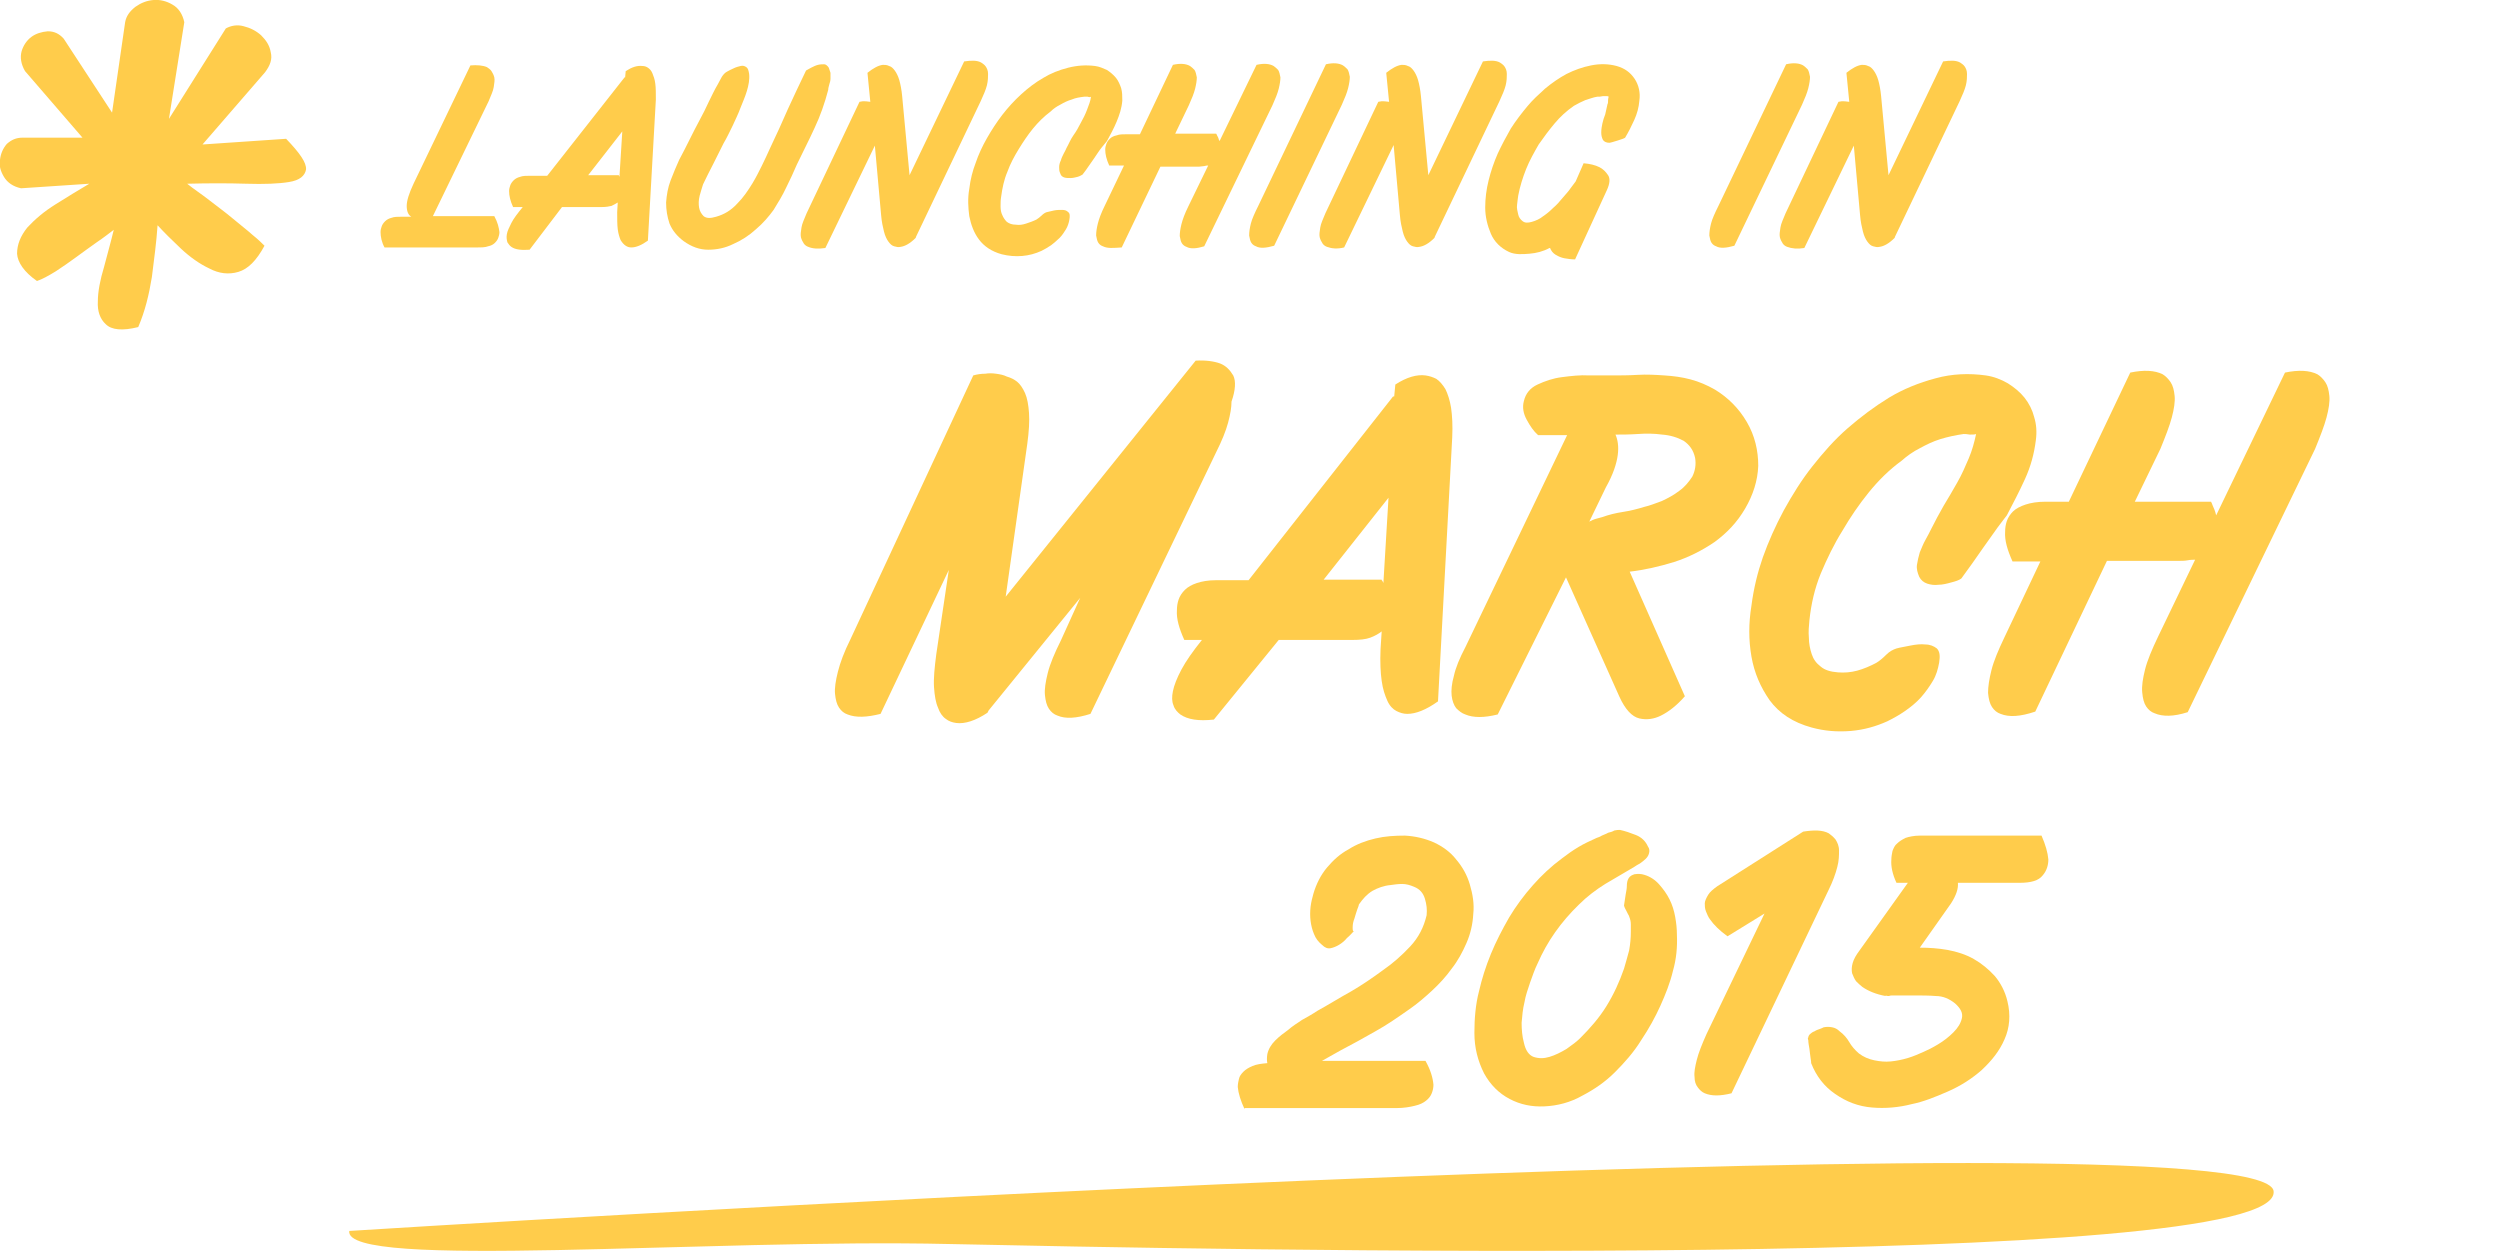
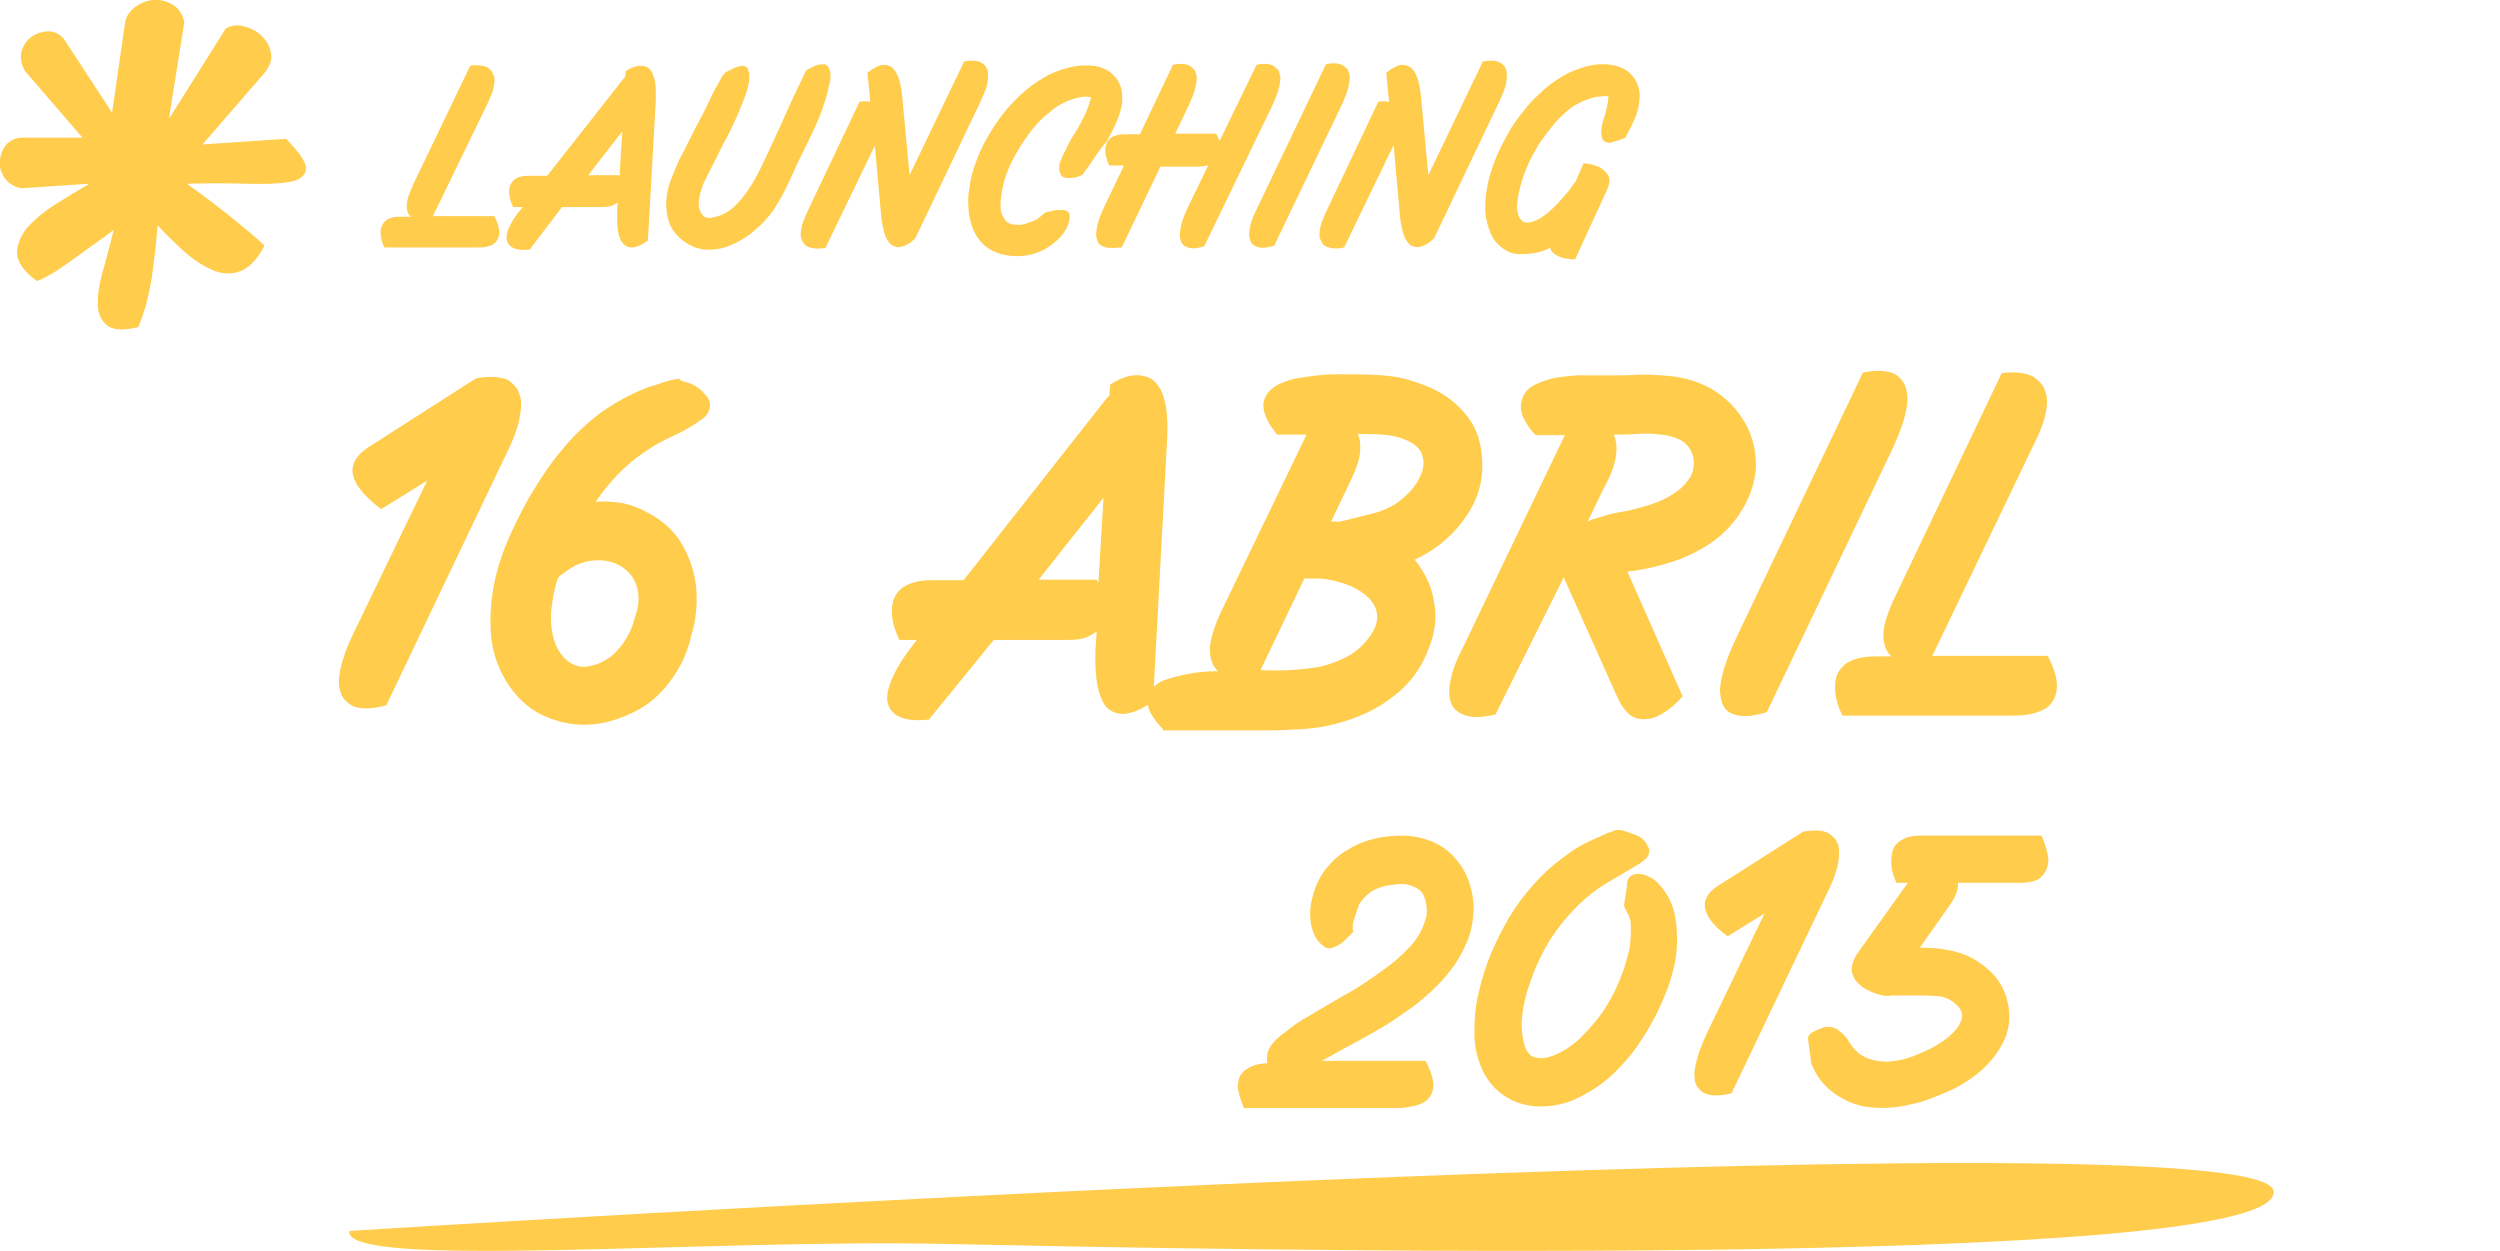
<svg xmlns="http://www.w3.org/2000/svg" version="1.1" id="Layer_1" x="0px" y="0px" viewBox="0 0 439.5 219.9" style="enable-background:new 0 0 439.5 219.9;" xml:space="preserve">
  <style type="text/css">
	.st0{fill:#FFCC4B;}
</style>
  <g>
    <g>
      <path class="st0" d="M66.9,40.8c0-0.4,0.1-0.7,0.2-1c0.1-0.3,0.3-0.6,0.6-0.9c0.3-0.3,0.7-0.5,1.1-0.6c0.5-0.2,1.1-0.2,1.9-0.2    h1.6c-0.5-0.3-0.8-0.9-0.8-1.9c0-0.9,0.4-2.2,1.2-3.9l10-20.8c1.2-0.1,2.2,0,2.9,0.3c0.3,0.2,0.6,0.4,0.8,0.7    c0.2,0.3,0.4,0.7,0.5,1.1c0.1,0.5,0,1-0.1,1.7c-0.1,0.7-0.5,1.5-0.9,2.5L76.1,38h10.8c0.6,1.1,0.8,2,0.9,2.8c0,0.4-0.1,0.7-0.2,1    c-0.1,0.3-0.3,0.6-0.6,0.9c-0.3,0.3-0.7,0.5-1.2,0.6c-0.5,0.2-1.2,0.2-2,0.2H67.6C67.1,42.6,66.9,41.6,66.9,40.8z" />
      <path class="st0" d="M93.1,43.9c-1.4,0.1-2.5,0-3.2-0.5c-0.3-0.2-0.5-0.5-0.7-0.8c-0.1-0.4-0.2-0.8-0.1-1.4c0.1-0.6,0.4-1.2,0.8-2    c0.4-0.8,1.1-1.7,2-2.8h-1.7c-0.5-1.1-0.7-2-0.7-2.8c0-0.4,0.1-0.7,0.2-1c0.1-0.3,0.3-0.6,0.6-0.9c0.3-0.3,0.7-0.5,1.1-0.6    c0.5-0.2,1.1-0.2,1.8-0.2h3l13.6-17.3h0.1l0.1-1.1c1.1-0.7,2-1,2.9-0.9c0.4,0,0.7,0.1,1,0.3c0.3,0.2,0.6,0.5,0.8,1    c0.2,0.5,0.4,1,0.5,1.8c0.1,0.7,0.1,1.7,0.1,2.8l-1.4,24.8c-1.1,0.8-2.1,1.2-2.9,1.2c-0.4,0-0.7-0.1-1-0.3c-0.3-0.2-0.6-0.5-0.9-1    c-0.2-0.5-0.4-1.1-0.5-1.9c-0.1-0.8-0.1-1.8-0.1-3l0.1-1.7c-0.3,0.2-0.7,0.4-1.1,0.6c-0.4,0.1-1,0.2-1.7,0.2h-7L93.1,43.9z     M103.4,30.8h5.4c0,0,0,0.1,0,0.1c0,0,0.1,0.1,0.1,0.2l0.5-8L103.4,30.8z" />
      <path class="st0" d="M145.6,15.8c-0.6,2.3-1.4,4.6-2.4,6.7c-1,2.2-2.1,4.3-3.1,6.4c-0.6,1.4-1.2,2.7-1.9,4.1    c-0.6,1.3-1.4,2.6-2.2,3.9c-0.8,1.1-1.8,2.3-3.1,3.4c-1.2,1.1-2.6,2-4,2.6c-1.4,0.7-2.9,1-4.4,1c-1.5,0-2.9-0.5-4.3-1.5    c-1.2-0.9-2-1.9-2.5-3.1c-0.4-1.2-0.6-2.4-0.6-3.7c0.1-1.3,0.3-2.6,0.8-3.9c0.5-1.3,1-2.5,1.5-3.6c0.6-1.1,1.2-2.3,1.8-3.5    c0.6-1.2,1.2-2.4,1.8-3.5c0.6-1.1,1.1-2.1,1.6-3.2c0.5-1,1-2.1,1.6-3.1c0.3-0.5,0.5-1,0.7-1.3c0.2-0.3,0.5-0.7,0.9-0.9    c0.4-0.2,0.7-0.4,1.2-0.6c0.4-0.2,0.8-0.3,1.2-0.4s0.7,0,1,0.2c0.3,0.2,0.4,0.6,0.5,1.2c0.1,1-0.1,2-0.4,3c-0.3,1-0.7,1.9-1.1,2.9    c-0.4,1.1-0.9,2.1-1.4,3.2c-0.5,1-1,2.1-1.6,3.1c-0.6,1.2-1.2,2.4-1.8,3.6c-0.6,1.2-1.2,2.3-1.8,3.6c-0.2,0.6-0.4,1.3-0.6,2    c-0.2,0.8-0.2,1.5-0.1,2.1c0.1,0.6,0.4,1.1,0.8,1.5c0.5,0.4,1.2,0.4,2.2,0.1c1.4-0.4,2.6-1.1,3.7-2.3c1.1-1.1,1.9-2.3,2.7-3.6    c0.6-1,1.1-2,1.6-3c0.5-1,1-2.1,1.5-3.2c1.1-2.3,2.1-4.5,3.1-6.8c1-2.2,2.1-4.5,3.2-6.8c0.2-0.1,0.5-0.3,0.9-0.5    c0.4-0.2,0.8-0.4,1.2-0.5c0.4-0.1,0.8-0.1,1.1-0.1s0.6,0.3,0.8,0.6c0.1,0.3,0.2,0.6,0.3,0.9c0,0.3,0,0.7,0,1c0,0.4-0.1,0.7-0.2,1    C145.7,15.2,145.6,15.5,145.6,15.8z" />
      <path class="st0" d="M142.1,43.4c-0.3-0.1-0.6-0.3-0.8-0.6c-0.2-0.3-0.4-0.7-0.5-1.1c-0.1-0.5,0-1,0.1-1.7    c0.1-0.7,0.5-1.5,0.9-2.5l9.3-19.6c0.2,0,0.4-0.1,0.6-0.1c0.3,0,0.7,0,1.3,0.1l-0.5-5.1c1-0.8,1.9-1.3,2.7-1.4    c0.4,0,0.7,0,1.1,0.2c0.4,0.1,0.7,0.4,1,0.8c0.3,0.4,0.6,1,0.8,1.7c0.2,0.7,0.4,1.7,0.5,2.8l1.3,13.9l9.6-20    c1.3-0.2,2.3-0.2,3,0.2c0.3,0.2,0.6,0.4,0.8,0.7c0.2,0.3,0.4,0.7,0.4,1.3c0,0.5,0,1.2-0.2,2c-0.2,0.8-0.6,1.7-1.1,2.8l-11.4,23.9    v0.1c-1,1-1.9,1.5-2.7,1.6c-0.4,0.1-0.7,0-1.1-0.1s-0.7-0.4-1-0.8s-0.6-1-0.8-1.8s-0.4-1.7-0.5-2.9l-1.1-12.2l-8.7,18    C143.8,43.8,142.8,43.7,142.1,43.4z" />
      <path class="st0" d="M176.1,44.7c-1.8-0.5-3.1-1.4-4-2.6s-1.4-2.6-1.7-4.1c-0.2-1.5-0.3-3.1,0-4.8c0.2-1.7,0.6-3.2,1.1-4.5    c0.5-1.5,1.2-3,2-4.4s1.7-2.8,2.7-4.1c1-1.3,2.1-2.5,3.3-3.6c1.2-1.1,2.5-2.1,3.9-2.9c1.3-0.8,2.8-1.4,4.4-1.8    c1.6-0.4,3.1-0.5,4.7-0.3c0.8,0.1,1.4,0.4,2.1,0.7c0.6,0.4,1.1,0.8,1.6,1.4c0.4,0.5,0.7,1.2,0.9,1.8c0.2,0.7,0.2,1.4,0.2,2.2    c-0.1,1.3-0.5,2.5-1,3.7c-0.5,1.2-1.1,2.3-1.7,3.4c-0.1,0.1-0.4,0.5-0.9,1.1c-0.5,0.6-0.9,1.3-1.4,2c-0.6,0.8-1.2,1.8-2,2.8    c-0.2,0.1-0.5,0.3-0.9,0.4c-0.4,0.1-0.8,0.2-1.2,0.2c-0.4,0-0.8,0-1.1-0.1c-0.3-0.1-0.6-0.3-0.7-0.7c-0.2-0.4-0.2-0.7-0.2-1.1    s0.1-0.8,0.3-1.2c0.1-0.4,0.3-0.8,0.5-1.2c0.2-0.4,0.4-0.7,0.5-1c0.4-0.7,0.7-1.5,1.2-2.2s0.9-1.4,1.3-2.2    c0.4-0.7,0.8-1.5,1.1-2.3c0.3-0.8,0.6-1.5,0.7-2.3c-0.1,0.1-0.3,0.1-0.6,0c-0.3,0-0.5,0-0.6,0c-0.8,0.1-1.5,0.2-2.2,0.5    c-0.7,0.2-1.3,0.5-2,0.9c-0.6,0.3-1.2,0.7-1.7,1.2c-1.2,0.9-2.2,1.9-3.1,3c-0.9,1.1-1.7,2.3-2.5,3.6c-0.8,1.3-1.5,2.6-2,4    c-0.6,1.4-0.9,2.9-1.1,4.4c-0.1,0.6-0.1,1.1-0.1,1.7c0,0.6,0.1,1.1,0.3,1.5c0.2,0.5,0.5,0.9,0.8,1.2c0.4,0.3,0.9,0.5,1.6,0.5    c0.6,0.1,1.2,0,1.8-0.2c0.6-0.2,1.2-0.4,1.8-0.7c0.3-0.2,0.6-0.4,0.9-0.7c0.3-0.3,0.6-0.5,0.9-0.6c0.4-0.1,0.8-0.2,1.3-0.3    c0.5-0.1,1-0.1,1.4-0.1c0.5,0,0.8,0.1,1.1,0.4c0.3,0.2,0.3,0.7,0.2,1.3c-0.1,0.6-0.3,1.2-0.6,1.7c-0.3,0.5-0.7,1.1-1.1,1.5    c-0.5,0.5-1,0.9-1.5,1.3c-0.6,0.4-1.1,0.7-1.7,1c-1.1,0.5-2.2,0.8-3.4,0.9C178.5,45.1,177.3,45,176.1,44.7z" />
      <path class="st0" d="M193.9,43.3c-0.3-0.1-0.6-0.3-0.8-0.6c-0.2-0.3-0.3-0.7-0.4-1.3c0-0.6,0.1-1.3,0.3-2.1    c0.2-0.8,0.6-1.9,1.2-3.1l3.4-7.1h-2.6c-0.5-1.1-0.7-2-0.7-2.8c0-0.4,0.1-0.7,0.2-1c0.1-0.3,0.3-0.6,0.6-0.9    c0.3-0.3,0.7-0.5,1.2-0.6c0.5-0.2,1.1-0.2,1.9-0.2h2.2l5.8-12.2c1.3-0.3,2.3-0.2,3,0.2c0.3,0.2,0.5,0.4,0.8,0.7    c0.2,0.3,0.3,0.8,0.4,1.3c0,0.5-0.1,1.2-0.3,2c-0.2,0.8-0.6,1.8-1.1,2.9l-2.4,5h7.2c0.1,0.1,0.1,0.2,0.2,0.4    c0.1,0.1,0.1,0.2,0.2,0.4c0,0.1,0.1,0.3,0.2,0.5l6.5-13.4c1.3-0.3,2.3-0.2,3,0.2c0.3,0.2,0.5,0.4,0.8,0.7c0.2,0.3,0.3,0.8,0.4,1.3    c0,0.5-0.1,1.2-0.3,2c-0.2,0.8-0.6,1.8-1.1,2.9l-12,24.8c-1.3,0.4-2.4,0.5-3.1,0.1c-0.3-0.1-0.6-0.3-0.8-0.6    c-0.2-0.3-0.3-0.7-0.4-1.3c0-0.6,0.1-1.3,0.3-2.1c0.2-0.8,0.6-1.9,1.2-3.1l3.5-7.2c-0.2,0-0.4,0-0.7,0.1c-0.3,0-0.6,0.1-0.9,0.1    h-6.8l-6.8,14.2C195.7,43.6,194.7,43.7,193.9,43.3z" />
      <path class="st0" d="M220.8,43.3c-0.3-0.1-0.6-0.3-0.8-0.6c-0.2-0.3-0.3-0.7-0.4-1.3c0-0.6,0.1-1.3,0.3-2.1    c0.2-0.8,0.7-1.9,1.3-3.1l11.9-24.9c1.3-0.3,2.3-0.2,3,0.2c0.3,0.2,0.5,0.4,0.8,0.7c0.2,0.3,0.3,0.8,0.4,1.3c0,0.5-0.1,1.2-0.3,2    c-0.2,0.8-0.6,1.8-1.1,2.9L224,43.2C222.6,43.6,221.5,43.7,220.8,43.3z" />
      <path class="st0" d="M233.3,43.4c-0.3-0.1-0.6-0.3-0.8-0.6c-0.2-0.3-0.4-0.7-0.5-1.1c-0.1-0.5,0-1,0.1-1.7    c0.1-0.7,0.5-1.5,0.9-2.5l9.3-19.6c0.2,0,0.4-0.1,0.6-0.1c0.3,0,0.7,0,1.3,0.1l-0.5-5.1c1-0.8,1.9-1.3,2.7-1.4    c0.4,0,0.7,0,1.1,0.2c0.4,0.1,0.7,0.4,1,0.8c0.3,0.4,0.6,1,0.8,1.7c0.2,0.7,0.4,1.7,0.5,2.8l1.3,13.9l9.6-20    c1.3-0.2,2.3-0.2,3,0.2c0.3,0.2,0.6,0.4,0.8,0.7c0.2,0.3,0.4,0.7,0.4,1.3c0,0.5,0,1.2-0.2,2c-0.2,0.8-0.6,1.7-1.1,2.8l-11.4,23.9    v0.1c-1,1-1.9,1.5-2.7,1.6c-0.4,0.1-0.7,0-1.1-0.1c-0.4-0.1-0.7-0.4-1-0.8c-0.3-0.4-0.6-1-0.8-1.8c-0.2-0.8-0.4-1.7-0.5-2.9    L245,25.5l-8.7,18C235.1,43.8,234.1,43.7,233.3,43.4z" />
      <path class="st0" d="M265.3,44.3c-1.5-0.7-2.6-1.8-3.2-3.2c-0.6-1.4-1-3-1-4.6c0-1.6,0.2-3.2,0.6-4.8c0.4-1.6,0.9-3.1,1.6-4.7    c0.7-1.5,1.5-3,2.3-4.4c0.9-1.4,1.9-2.7,2.9-3.9c0.9-1.1,2-2.1,3.1-3.1c1.2-1,2.5-1.9,3.8-2.6c1.4-0.7,2.8-1.2,4.3-1.5    c1.5-0.3,3-0.3,4.5,0.1c1.4,0.4,2.4,1.1,3.2,2.3c0.7,1.1,1,2.4,0.8,3.8c-0.1,1.2-0.4,2.3-0.9,3.4s-1,2.1-1.6,3.1    c0,0-0.1,0.1-0.4,0.2c-0.3,0.1-0.6,0.2-0.9,0.3s-0.7,0.2-1,0.3c-0.3,0.1-0.5,0.1-0.5,0.1c-0.5,0-0.9-0.2-1.1-0.5    c-0.2-0.4-0.3-0.8-0.3-1.3c0-0.6,0.1-1.1,0.2-1.6s0.3-1.1,0.5-1.6c0.1-0.3,0.1-0.6,0.2-0.9c0.1-0.3,0.1-0.6,0.2-0.9    c0.1-0.1,0.1-0.4,0.1-0.7c0-0.3,0.1-0.5,0.1-0.6c-0.1-0.1-0.2-0.1-0.4-0.1c-0.2,0-0.4,0-0.6,0c-0.2,0-0.4,0.1-0.6,0.1    c-0.2,0-0.3,0-0.4,0c-0.7,0.1-1.4,0.4-2.1,0.6c-0.7,0.3-1.3,0.6-2,1c-1.3,0.9-2.4,1.9-3.4,3.1c-1,1.2-1.9,2.4-2.8,3.7    c-0.8,1.4-1.6,2.8-2.2,4.3c-0.6,1.5-1.1,3.1-1.4,4.7c-0.1,0.5-0.1,1-0.2,1.6s0.1,1.2,0.2,1.7s0.4,0.9,0.8,1.2    c0.4,0.3,0.9,0.3,1.6,0.1c0.7-0.2,1.4-0.5,2-1c0.6-0.4,1.2-0.9,1.8-1.5c0.6-0.5,1.1-1.1,1.6-1.7c0.5-0.6,1-1.1,1.4-1.7l0.9-1.2    l1.4-3.2c1.1,0.1,2,0.3,2.8,0.7c0.6,0.3,1.1,0.8,1.5,1.4s0.3,1.5-0.2,2.6l-5.6,12.2c-0.7,0-1.3-0.1-1.9-0.2    c-0.5-0.1-1-0.3-1.5-0.6c-0.5-0.3-0.8-0.7-1-1.2h-0.1c-1.1,0.6-2.3,0.9-3.5,1S266.4,44.8,265.3,44.3z" />
-       <path class="st0" d="M301.7,43.3c-0.3-0.1-0.6-0.3-0.8-0.6c-0.2-0.3-0.3-0.7-0.4-1.3c0-0.6,0.1-1.3,0.3-2.1    c0.2-0.8,0.7-1.9,1.3-3.1L314,11.3c1.3-0.3,2.3-0.2,3,0.2c0.3,0.2,0.5,0.4,0.8,0.7c0.2,0.3,0.3,0.8,0.4,1.3c0,0.5-0.1,1.2-0.3,2    c-0.2,0.8-0.6,1.8-1.1,2.9l-11.9,24.8C303.5,43.6,302.4,43.7,301.7,43.3z" />
-       <path class="st0" d="M314.2,43.4c-0.3-0.1-0.6-0.3-0.8-0.6c-0.2-0.3-0.4-0.7-0.5-1.1c-0.1-0.5,0-1,0.1-1.7    c0.1-0.7,0.5-1.5,0.9-2.5l9.3-19.6c0.2,0,0.4-0.1,0.6-0.1c0.3,0,0.7,0,1.3,0.1l-0.5-5.1c1-0.8,1.9-1.3,2.7-1.4    c0.4,0,0.7,0,1.1,0.2c0.4,0.1,0.7,0.4,1,0.8c0.3,0.4,0.6,1,0.8,1.7c0.2,0.7,0.4,1.7,0.5,2.8l1.3,13.9l9.6-20    c1.3-0.2,2.3-0.2,3,0.2c0.3,0.2,0.6,0.4,0.8,0.7c0.2,0.3,0.4,0.7,0.4,1.3c0,0.5,0,1.2-0.2,2c-0.2,0.8-0.6,1.7-1.1,2.8l-11.4,23.9    v0.1c-1,1-1.9,1.5-2.7,1.6c-0.4,0.1-0.7,0-1.1-0.1c-0.4-0.1-0.7-0.4-1-0.8c-0.3-0.4-0.6-1-0.8-1.8c-0.2-0.8-0.4-1.7-0.5-2.9    l-1.1-12.2l-8.7,18C316,43.8,315,43.7,314.2,43.4z" />
    </g>
    <g>
      <path class="st0" d="M218.8,195c-0.7-1.5-1.1-2.8-1.2-3.9c0-0.5,0.1-1,0.2-1.4c0.1-0.5,0.4-0.9,0.8-1.3c0.4-0.4,0.9-0.7,1.6-1    c0.7-0.3,1.5-0.4,2.6-0.5c-0.1-0.4-0.1-1,0-1.6c0.2-0.9,0.7-1.7,1.4-2.4s1.5-1.3,2.2-1.8c0.8-0.7,1.6-1.2,2.5-1.8    c0.9-0.5,1.8-1,2.7-1.6c2-1.1,3.9-2.3,5.9-3.4c1.9-1.1,3.8-2.4,5.7-3.8c1.6-1.1,3.2-2.5,4.7-4.1c1.5-1.6,2.4-3.4,2.9-5.5    c0.1-1,0-1.9-0.3-2.9c-0.3-1-0.9-1.7-1.9-2.1c-0.7-0.3-1.4-0.5-2.1-0.5c-0.7,0-1.4,0.1-2.1,0.2c-1.1,0.1-2.2,0.5-3.1,1    c-1,0.6-1.7,1.4-2.4,2.4c0,0.1-0.1,0.4-0.3,0.9c-0.2,0.5-0.3,1-0.5,1.6c-0.2,0.5-0.3,1-0.3,1.5c0,0.5,0,0.7,0.2,0.7    c-0.3,0.3-0.7,0.8-1.2,1.2c-0.4,0.5-0.9,0.9-1.4,1.2c-0.5,0.3-1,0.5-1.5,0.6c-0.5,0.1-1-0.1-1.5-0.6c-0.6-0.5-1.1-1.1-1.4-1.9    c-0.3-0.7-0.5-1.5-0.6-2.3c-0.1-0.8-0.1-1.6,0-2.5c0.1-0.8,0.3-1.6,0.5-2.3c0.5-1.7,1.3-3.3,2.4-4.6c1.1-1.3,2.3-2.4,3.8-3.2    c1.4-0.9,3-1.5,4.7-1.9c1.7-0.4,3.4-0.5,5.2-0.5c1.8,0.1,3.5,0.5,5.1,1.2c1.5,0.7,2.9,1.7,3.9,3c1.1,1.3,1.9,2.7,2.4,4.4    s0.8,3.4,0.6,5.2c-0.1,1.8-0.5,3.5-1.2,5.1c-0.7,1.6-1.5,3.1-2.6,4.5c-1,1.4-2.2,2.7-3.5,3.9c-1.3,1.2-2.6,2.3-3.9,3.2    c-2,1.4-4,2.8-6,3.9c-2.1,1.2-4.1,2.3-6.2,3.4l-3.2,1.8h18.2c0.9,1.6,1.3,3,1.4,4.2c0,0.5-0.1,1-0.3,1.5c-0.2,0.5-0.5,0.9-1,1.3    c-0.5,0.4-1.1,0.7-2,0.9c-0.8,0.2-1.9,0.4-3.2,0.4H218.8z" />
      <path class="st0" d="M271.5,194.5c-2.2,0.1-4.2-0.3-6.1-1.3c-1.9-1-3.4-2.5-4.5-4.5c-1.1-2.2-1.7-4.5-1.7-7.1c0-2.5,0.2-5,0.8-7.3    c0.5-2.2,1.2-4.4,2.1-6.6c0.9-2.2,2-4.3,3.2-6.4c1.2-2,2.6-3.9,4.2-5.7c1.5-1.7,3.2-3.3,5.1-4.7c0.9-0.7,1.9-1.4,2.9-2    c1-0.6,2.1-1.1,3.2-1.6c0.3-0.1,0.6-0.2,0.9-0.4c0.4-0.2,0.8-0.3,1.1-0.5c0.4-0.1,0.8-0.2,1.1-0.4c0.4-0.1,0.7-0.1,1-0.1    c0.9,0.2,1.8,0.5,2.8,0.9c1,0.4,1.7,1.1,2.1,2c0.3,0.4,0.3,0.8,0.2,1.2c-0.1,0.4-0.3,0.7-0.6,1c-0.3,0.3-0.6,0.5-1,0.8    c-0.4,0.2-0.7,0.4-1,0.6c-1.7,1-3.4,2-5.1,3c-1.6,1-3.2,2.2-4.6,3.6c-3.2,3.1-5.6,6.5-7.3,10.4c-0.5,1-0.9,2.2-1.3,3.3    c-0.4,1.2-0.8,2.3-1,3.5c-0.3,1.2-0.4,2.4-0.5,3.6c0,1.2,0.1,2.4,0.4,3.5c0.3,1.4,0.9,2.2,1.7,2.5c0.9,0.3,1.8,0.3,2.8,0    c1-0.3,2-0.8,3-1.4c1-0.7,1.8-1.3,2.4-1.9c1.7-1.7,3.3-3.5,4.6-5.6c1.3-2.1,2.3-4.3,3.1-6.6c0.3-1,0.6-2.1,0.9-3.2    c0.2-1.1,0.3-2.2,0.3-3.3c0-0.4,0-0.9,0-1.3c0-0.5-0.1-0.9-0.3-1.4c0-0.1-0.1-0.2-0.2-0.4c-0.1-0.2-0.2-0.4-0.3-0.6    c-0.1-0.2-0.3-0.5-0.4-0.9c0.1-0.7,0.2-1.4,0.3-2c0.1-0.5,0.2-1,0.2-1.5c0-0.5,0.1-0.7,0.1-0.8c0.2-0.7,0.6-1,1.2-1.2    c0.6-0.1,1.2-0.1,1.8,0.1c1,0.3,1.9,0.9,2.6,1.7c0.7,0.8,1.3,1.6,1.8,2.6c0.5,1,0.8,2,1,3.1c0.2,1.1,0.3,2.1,0.3,3.1    c0.1,2.2-0.1,4.3-0.7,6.4c-0.5,2.1-1.3,4.1-2.2,6.1c-0.9,2-2,4-3.4,6.1c-1.3,2.1-2.9,3.9-4.6,5.6c-1.7,1.7-3.6,3-5.7,4.1    C276.1,193.8,273.8,194.4,271.5,194.5z" />
      <path class="st0" d="M299.7,192.2c-0.5-0.2-0.9-0.6-1.2-1c-0.4-0.5-0.6-1.1-0.6-1.9c-0.1-0.8,0.1-1.8,0.4-3    c0.3-1.2,0.9-2.7,1.7-4.5l10.2-21.2l-6.5,4c-1.4-1-2.4-2-3.1-3c-0.3-0.4-0.5-0.9-0.7-1.4s-0.2-1-0.2-1.4s0.3-1,0.6-1.5    c0.3-0.5,0.9-1,1.6-1.5l15.1-9.6c1.9-0.3,3.4-0.3,4.5,0.3c0.4,0.3,0.8,0.6,1.2,1.1c0.3,0.5,0.6,1.1,0.6,1.9s0,1.8-0.3,2.9    c-0.3,1.2-0.8,2.6-1.6,4.2l-17,35.6C302.4,192.7,300.9,192.7,299.7,192.2z" />
      <path class="st0" d="M317.9,182.4c0-0.2,0.1-0.4,0.3-0.6c0.2-0.2,0.5-0.4,0.8-0.5c0.3-0.2,0.6-0.3,0.9-0.4    c0.3-0.1,0.5-0.2,0.7-0.3c0.5-0.1,1-0.1,1.5,0c0.5,0.1,0.9,0.3,1.3,0.7c0.7,0.5,1.3,1.2,1.7,1.9c0.4,0.7,1,1.4,1.7,2    c0.8,0.6,1.7,1,2.7,1.2c1,0.2,1.9,0.3,2.9,0.2s2-0.3,3-0.6c1-0.3,1.9-0.7,2.8-1.1c0.7-0.3,1.5-0.7,2.5-1.3c1-0.6,1.9-1.3,2.7-2.1    s1.3-1.6,1.5-2.5c0.2-0.9-0.2-1.7-1.2-2.6c-1-0.8-2.1-1.3-3.4-1.3c-1.2-0.1-2.5-0.1-3.7-0.1h-3.9c-0.2,0-0.4,0-0.6,0.1    c-0.2,0-0.4,0-0.6-0.1v0.1c-1.7-0.3-3.1-0.9-4.1-1.6c-0.4-0.3-0.8-0.7-1.1-1c-0.3-0.4-0.5-0.9-0.7-1.4c-0.1-0.5-0.1-1.1,0.1-1.8    c0.2-0.7,0.6-1.4,1.2-2.2l8.5-11.9h-2c-0.7-1.5-1-2.9-0.9-4.1c0-0.5,0.1-1,0.2-1.5c0.2-0.5,0.4-1,0.8-1.3c0.4-0.4,0.9-0.7,1.5-1    c0.6-0.2,1.5-0.4,2.5-0.4h21.4c0.7,1.6,1.1,3,1.2,4.2c0,1-0.3,2-1,2.8c-0.7,0.9-2,1.3-4.1,1.3h-10.8c0.1,1-0.3,2.2-1.2,3.6    l-5.5,7.8c1.6,0,3.2,0.1,4.9,0.4c1.6,0.3,3.2,0.8,4.6,1.6c1.4,0.8,2.6,1.8,3.7,3c1,1.2,1.8,2.7,2.2,4.4c0.6,2.4,0.4,4.7-0.5,6.7    c-0.9,2.1-2.3,3.8-4,5.4c-1.7,1.5-3.7,2.8-6,3.8s-4.3,1.8-6.3,2.2c-2.3,0.6-4.7,0.8-7,0.6c-2.4-0.2-4.5-1-6.5-2.4    c-1.9-1.3-3.3-3.1-4.2-5.4c0-0.1,0-0.4-0.1-0.9s-0.1-1-0.2-1.6c-0.1-0.6-0.2-1.1-0.2-1.5C317.8,182.6,317.8,182.4,317.9,182.4z" />
    </g>
    <path class="st0" d="M61.4,216.4c0,0,336.5-21.3,338.3-7c1.8,14.2-190.7,10.2-232.8,9.3C124.8,217.7,60.4,223.3,61.4,216.4z" />
    <g>
-       <path class="st0" d="M149,125.6c-0.6-0.2-1.1-0.6-1.5-1.2s-0.6-1.4-0.7-2.4c-0.1-1,0.1-2.3,0.5-3.9c0.4-1.6,1.1-3.5,2.2-5.7    l21.6-46.4c0.7-0.2,1.4-0.3,2.1-0.3c0.6-0.1,1.2-0.1,1.9,0c0.7,0.1,1.3,0.2,1.9,0.5c0.7,0.2,1.3,0.5,1.8,0.9c0.5,0.4,1,1.1,1.4,2    c0.4,0.9,0.6,2.1,0.7,3.5c0.1,1.4,0,3.2-0.3,5.4l-3.8,26.9l33.4-41.5c1.7-0.1,3.2,0.1,4.3,0.5c1,0.4,1.7,1.1,2.3,2.1    c0.5,1,0.4,2.6-0.3,4.6c0,1-0.2,2.2-0.6,3.7c-0.4,1.5-1.1,3.2-2.1,5.2l-22.1,46c-2.5,0.8-4.4,0.9-5.8,0.3    c-0.6-0.2-1.1-0.6-1.5-1.2s-0.6-1.4-0.7-2.4c-0.1-1,0.1-2.3,0.5-3.9c0.4-1.6,1.2-3.5,2.3-5.7l3.4-7.5l-16.1,19.8l-0.2,0.4    c-2.1,1.4-4,2-5.5,1.8c-0.7-0.1-1.3-0.3-1.8-0.7c-0.6-0.4-1.1-1.1-1.4-2c-0.4-0.9-0.6-2.1-0.7-3.6c-0.1-1.5,0.1-3.5,0.4-5.8    l2.2-14.8l-12,25.3C152.4,126.1,150.5,126.2,149,125.6z" />
-       <path class="st0" d="M213.4,126.5c-2.7,0.3-4.6,0-5.9-0.9c-0.5-0.4-1-0.9-1.2-1.6c-0.3-0.7-0.3-1.5-0.1-2.5c0.2-1,0.7-2.3,1.5-3.8    c0.8-1.5,2-3.2,3.6-5.2h-3.1c-0.9-2-1.4-3.7-1.3-5.2c0-0.7,0.1-1.3,0.3-1.9c0.2-0.6,0.6-1.2,1.1-1.7c0.5-0.5,1.2-0.9,2.1-1.2    c0.9-0.3,2-0.5,3.4-0.5h5.7l25.4-32.3h0.2l0.2-2.1c2-1.3,3.8-1.8,5.3-1.6c0.7,0.1,1.3,0.3,1.9,0.6c0.6,0.4,1.1,1,1.6,1.8    c0.4,0.8,0.8,2,1,3.3c0.2,1.4,0.3,3.1,0.2,5.2l-2.5,46.4c-2.1,1.5-3.9,2.2-5.4,2.2c-0.7,0-1.3-0.2-1.9-0.5    c-0.6-0.3-1.2-0.9-1.6-1.8c-0.4-0.9-0.8-2-1-3.5c-0.2-1.4-0.3-3.3-0.2-5.6l0.2-3.1c-0.5,0.4-1.2,0.8-2,1.1    c-0.8,0.3-1.9,0.4-3.1,0.4h-13L213.4,126.5z M232.7,101.9h10.2c0,0.1,0,0.1,0.1,0.2c0.1,0.1,0.1,0.2,0.2,0.4l0.9-15L232.7,101.9z" />
-       <path class="st0" d="M263.3,125.6c-2.4,0.6-4.3,0.6-5.7,0c-0.6-0.2-1.1-0.6-1.6-1.1c-0.4-0.5-0.7-1.3-0.8-2.2    c-0.1-0.9,0-2.1,0.4-3.5c0.3-1.4,1-3.1,2-5l17.9-37.3h-5.1c-0.8-0.7-1.4-1.6-2-2.7c-0.6-1.1-0.8-2.2-0.5-3.3    c0.3-1.3,1.1-2.3,2.4-2.9c1.3-0.6,2.7-1.1,4.3-1.3c1.6-0.2,3.2-0.4,4.8-0.3c1.6,0,2.8,0,3.8,0c1.5,0,3.1,0,4.7-0.1    c1.6-0.1,3.2,0,4.7,0.1c1.6,0.1,3.1,0.3,4.6,0.7c1.5,0.4,2.9,1,4.3,1.8c2.3,1.4,4.2,3.3,5.6,5.7c1.4,2.4,2,5,2,7.7    c-0.1,2.6-0.9,5.1-2.3,7.5c-1.4,2.4-3.2,4.3-5.4,5.9c-2.2,1.5-4.6,2.7-7.1,3.5c-2.6,0.8-5.2,1.4-7.8,1.7l9.7,21.9    c-1.4,1.6-2.8,2.7-4.2,3.4c-1.2,0.6-2.5,0.8-3.8,0.5c-1.3-0.3-2.5-1.6-3.5-3.8l-9.4-21L263.3,125.6z M284,76.4    c0.4,0.9,0.6,2.1,0.4,3.6c-0.2,1.5-0.8,3.4-2.1,5.7l-2.9,6c0.4-0.2,0.8-0.4,1.2-0.5c0.4-0.1,0.8-0.2,1.1-0.3    c1.1-0.4,2.3-0.7,3.6-0.9c1.3-0.2,2.5-0.5,3.8-0.9c0.9-0.2,1.9-0.6,3-1c1.1-0.5,2.2-1.1,3.1-1.8c1-0.7,1.7-1.6,2.3-2.5    c0.5-1,0.7-2.1,0.5-3.3c-0.3-1.4-1-2.3-2-3c-1.1-0.6-2.4-1-3.8-1.1c-1.4-0.2-2.9-0.2-4.3-0.1c-1.5,0.1-2.7,0.1-3.8,0.1H284z" />
-       <path class="st0" d="M318.5,127.9c-3.3-0.9-5.7-2.5-7.4-4.8c-1.6-2.3-2.7-4.8-3.2-7.7c-0.5-2.9-0.5-5.8,0-8.9    c0.4-3.1,1.1-5.9,2-8.5c1-2.8,2.2-5.5,3.7-8.3c1.5-2.7,3.1-5.3,5-7.7c1.9-2.4,3.9-4.7,6.2-6.7s4.7-3.8,7.3-5.4    c2.5-1.5,5.2-2.6,8.2-3.4c2.9-0.8,5.9-0.9,8.8-0.5c1.4,0.2,2.7,0.7,3.9,1.4c1.1,0.7,2.1,1.5,2.9,2.5c0.8,1,1.4,2.2,1.7,3.4    c0.4,1.3,0.5,2.6,0.3,4.1c-0.3,2.4-0.9,4.6-1.9,6.8c-1,2.2-2.1,4.3-3.2,6.4c-0.2,0.3-0.8,1-1.6,2.1c-0.8,1.1-1.7,2.4-2.7,3.8    c-1.1,1.6-2.3,3.3-3.7,5.2c-0.4,0.3-1,0.5-1.8,0.7c-0.7,0.2-1.5,0.4-2.2,0.4c-0.7,0.1-1.4,0-2-0.2c-0.6-0.2-1.1-0.6-1.4-1.2    c-0.3-0.7-0.5-1.4-0.4-2.1s0.3-1.5,0.5-2.2c0.3-0.7,0.6-1.5,1-2.2c0.4-0.7,0.7-1.3,1-1.9c0.7-1.4,1.4-2.7,2.2-4.1    c0.8-1.3,1.6-2.7,2.4-4.1c0.8-1.4,1.4-2.8,2-4.2c0.6-1.4,1-2.9,1.3-4.3c-0.2,0.1-0.6,0.1-1.1,0.1c-0.5-0.1-0.9-0.1-1.1-0.1    c-1.4,0.2-2.8,0.5-4.1,0.9c-1.3,0.4-2.5,1-3.6,1.6c-1.2,0.6-2.3,1.4-3.2,2.2c-2.2,1.6-4.1,3.5-5.8,5.6c-1.7,2.1-3.2,4.3-4.6,6.7    c-1.5,2.4-2.7,4.9-3.8,7.5c-1.1,2.7-1.7,5.4-2,8.2c-0.1,1-0.2,2.1-0.1,3.1c0,1,0.2,2,0.5,2.9c0.3,0.9,0.8,1.6,1.6,2.2    c0.7,0.6,1.7,0.9,3,1c1.1,0.1,2.3,0,3.4-0.3c1.1-0.3,2.3-0.8,3.4-1.4c0.5-0.3,1.1-0.8,1.7-1.4c0.6-0.6,1.2-0.9,1.8-1.1    c0.7-0.2,1.5-0.3,2.4-0.5c1-0.2,1.9-0.3,2.7-0.2c0.8,0,1.5,0.3,2,0.7c0.5,0.5,0.6,1.3,0.4,2.5c-0.2,1.1-0.5,2.2-1.1,3.2    c-0.6,1-1.3,2-2.1,2.9c-0.8,0.9-1.8,1.7-2.8,2.4c-1,0.7-2.1,1.3-3.1,1.8c-2,0.9-4.1,1.5-6.4,1.7    C322.9,128.7,320.7,128.5,318.5,127.9z" />
-       <path class="st0" d="M351.7,125.5c-0.6-0.2-1.1-0.6-1.5-1.2s-0.6-1.4-0.7-2.5c0-1.1,0.2-2.4,0.6-4c0.4-1.6,1.2-3.5,2.3-5.8    l6.3-13.3h-4.9c-0.9-2-1.4-3.7-1.3-5.2c0-0.7,0.1-1.3,0.3-1.9c0.2-0.6,0.6-1.2,1.1-1.7c0.5-0.5,1.3-0.9,2.2-1.2    c0.9-0.3,2.1-0.5,3.5-0.5h4.1l10.8-22.7c2.4-0.5,4.3-0.4,5.7,0.3c0.5,0.3,1,0.8,1.4,1.4c0.4,0.6,0.6,1.4,0.7,2.4    c0.1,1-0.1,2.3-0.5,3.8c-0.4,1.5-1.1,3.3-2,5.5l-4.5,9.3h13.4c0.1,0.2,0.2,0.4,0.3,0.7c0.1,0.2,0.2,0.5,0.3,0.7s0.2,0.6,0.3,1    l12.1-25.1c2.4-0.5,4.3-0.4,5.7,0.3c0.5,0.3,1,0.8,1.4,1.4c0.4,0.6,0.6,1.4,0.7,2.4c0.1,1-0.1,2.3-0.5,3.8c-0.4,1.5-1.1,3.3-2,5.5    l-22.4,46.3c-2.5,0.8-4.4,0.8-5.8,0.2c-0.6-0.2-1.1-0.6-1.5-1.2s-0.6-1.4-0.7-2.5s0.1-2.4,0.5-4c0.4-1.6,1.2-3.5,2.3-5.8l6.5-13.5    c-0.3,0-0.8,0-1.3,0.1s-1.1,0.1-1.6,0.1h-12.6l-12.6,26.5C355.1,126,353.2,126.1,351.7,125.5z" />
+       <path class="st0" d="M62,124.1c-0.6-0.3-1.1-0.7-1.6-1.3c-0.4-0.6-0.7-1.4-0.8-2.4s0.1-2.3,0.5-3.8c0.4-1.5,1.1-3.4,2.2-5.6    l12.8-26.5l-8.1,5c-1.7-1.3-3-2.5-3.9-3.8c-0.4-0.5-0.7-1.1-0.9-1.7c-0.2-0.6-0.3-1.2-0.2-1.8s0.3-1.2,0.8-1.8    c0.4-0.6,1.1-1.2,2-1.8l18.9-12.1c2.3-0.4,4.2-0.3,5.6,0.3c0.5,0.3,1,0.8,1.5,1.4c0.4,0.6,0.7,1.4,0.8,2.3c0.1,1-0.1,2.2-0.4,3.7    c-0.4,1.5-1,3.2-2,5.2L67.9,124C65.3,124.7,63.4,124.7,62,124.1z" />
+       <path class="st0" d="M118,119.5c-1.8,2.5-3.9,4.4-6.6,5.7s-5.3,2.1-8.1,2.2c-2.8,0.1-5.4-0.5-8-1.7c-2.5-1.2-4.6-3.2-6.3-5.9    c-1.6-2.7-2.5-5.5-2.7-8.4c-0.2-3,0-5.9,0.6-8.9c0.6-3,1.6-5.8,2.9-8.7c1.3-2.8,2.6-5.4,4.1-7.8c1.6-2.6,3.3-5.1,5.3-7.4    c1.9-2.3,4.1-4.3,6.6-6.2c2.5-1.7,5-3.1,7.6-4.1c0.1-0.1,0.5-0.2,1.1-0.4c0.7-0.2,1.4-0.4,2.1-0.7c0.7-0.2,1.4-0.4,2-0.5    c0.6-0.1,0.9-0.2,0.9,0c0.2,0.2,0.4,0.3,0.8,0.4c0.4,0.1,0.7,0.2,1,0.3c1,0.4,1.9,1,2.5,1.8c0.8,0.7,1.1,1.5,1,2.3    c-0.1,0.8-0.5,1.6-1.4,2.2c-1.5,1.1-3.2,2.1-5,2.9c-1.8,0.8-3.4,1.7-5,2.8c-1.8,1.2-3.3,2.5-4.8,4c-1.4,1.5-2.7,3.1-3.9,4.8    c1.5-0.1,3,0,4.5,0.2c1.5,0.3,3,0.8,4.4,1.6c2.8,1.4,4.9,3.3,6.3,5.7c1.4,2.4,2.2,4.9,2.5,7.7c0.2,2.8,0,5.5-0.9,8.4    C120.9,114.6,119.7,117.2,118,119.5z M112.2,106.2c0.2-1.6-0.1-3-0.7-4.2c-0.6-1.1-1.5-2-2.6-2.6c-1.1-0.6-2.3-0.9-3.7-0.9    c-1.4,0-2.7,0.3-4,0.9c-0.5,0.3-1.1,0.6-1.5,0.9c-0.5,0.4-0.9,0.7-1.4,1c0,0.1,0,0.1-0.1,0.2v0.1h-0.1c-0.3,0.8-0.5,1.6-0.7,2.5    c-0.2,0.9-0.3,1.7-0.4,2.5c-0.2,1.3-0.2,2.6,0,4.1c0.2,1.4,0.6,2.7,1.3,3.8c0.7,1.1,1.5,1.9,2.7,2.4c1.1,0.5,2.5,0.4,4.1-0.2    c1-0.4,2-1,2.8-1.7c0.8-0.8,1.5-1.6,2.1-2.6c0.6-1,1.1-2,1.4-3.1S112.1,107.3,112.2,106.2z" />
+       <path class="st0" d="M163.3,126.5c-2.7,0.3-4.6,0-5.9-0.9c-0.5-0.4-1-0.9-1.2-1.6c-0.3-0.7-0.3-1.5-0.1-2.5c0.2-1,0.7-2.3,1.5-3.8    c0.8-1.5,2-3.2,3.6-5.2h-3.1c-0.9-2-1.4-3.7-1.3-5.2c0-0.7,0.1-1.3,0.3-1.9c0.2-0.6,0.6-1.2,1.1-1.7c0.5-0.5,1.2-0.9,2.1-1.2    c0.9-0.3,2-0.5,3.4-0.5h5.7l25.4-32.3h0.2l0.2-2.1c2-1.3,3.8-1.8,5.3-1.6c0.7,0.1,1.3,0.3,1.9,0.6c0.6,0.4,1.1,1,1.6,1.8    c0.4,0.8,0.8,2,1,3.3c0.2,1.4,0.3,3.1,0.2,5.2l-2.5,46.4c-2.1,1.5-3.9,2.2-5.4,2.2c-0.7,0-1.3-0.2-1.9-0.5    c-0.6-0.3-1.2-0.9-1.6-1.8c-0.4-0.9-0.8-2-1-3.5c-0.2-1.4-0.3-3.3-0.2-5.6l0.2-3.1c-0.5,0.4-1.2,0.8-2,1.1    c-0.8,0.3-1.9,0.4-3.1,0.4h-13L163.3,126.5z M182.6,101.9h10.2c0,0.1,0,0.1,0.1,0.2c0.1,0.1,0.1,0.2,0.2,0.4l0.9-15L182.6,101.9z" />
+       <path class="st0" d="M204.5,128.3c-0.1,0-0.1-0.1-0.1-0.2c-0.8-0.7-1.5-1.7-2.2-2.9c-0.6-1.2-0.6-2.4,0-3.6c0.6-1,1.5-1.7,2.7-2.1    c1.2-0.4,2.3-0.7,3.4-0.9c1.7-0.4,3.6-0.6,5.8-0.6c-0.8-0.8-1.3-1.9-1.4-3.4c-0.1-1.5,0.5-3.7,1.7-6.5l15.3-31.7h-5.2    c-0.5-0.7-1-1.3-1.4-2s-0.7-1.4-0.9-2.2c-0.2-0.9-0.1-1.7,0.2-2.3c0.3-0.7,0.8-1.3,1.4-1.7c0.6-0.5,1.3-0.8,2.1-1.1    c0.8-0.3,1.5-0.5,2.2-0.6c2.3-0.4,4.6-0.7,6.8-0.7c2.3,0,4.6,0,6.8,0.1c2,0.1,4,0.3,6,0.9s3.9,1.3,5.6,2.3c1.7,1,3.2,2.3,4.5,3.9    c1.3,1.6,2.1,3.4,2.5,5.6c0.4,2.2,0.4,4.3,0,6.3c-0.4,2-1.2,3.8-2.3,5.5c-1.1,1.7-2.4,3.2-4,4.6c-1.6,1.4-3.4,2.5-5.3,3.4    c1.8,2.2,3,4.7,3.4,7.4c0.5,2.8,0.2,5.5-0.9,8.1c-1,2.8-2.6,5.3-4.8,7.3c-2.2,2-4.7,3.6-7.5,4.7c-1.7,0.7-3.4,1.2-5.1,1.6    c-1.7,0.4-3.5,0.6-5.2,0.7c-1.8,0.1-3.6,0.2-5.3,0.2c-1.8,0-3.6,0-5.4,0H204.5L204.5,128.3z M240.8,111.9c1-1.4,1.4-2.6,1.3-3.8    c-0.1-1.1-0.6-2.1-1.5-3c-0.8-0.8-1.9-1.5-3.2-2.1c-1.3-0.5-2.6-0.9-3.8-1.1c-0.7-0.1-1.4-0.2-2.1-0.2c-0.7,0-1.4,0-2.2,0    l-7.7,16.1c1.7,0.1,3.4,0.1,5.2,0c1.8-0.1,3.6-0.3,5.3-0.6c1.7-0.4,3.3-1,4.8-1.8C238.4,114.6,239.7,113.4,240.8,111.9z     M247.3,77.4c-1.4-0.6-2.8-0.9-4.3-1c-1.5-0.1-2.9-0.1-4.3-0.1c0.4,0.8,0.5,1.9,0.4,3.2c-0.1,1.3-0.7,3-1.7,5.1l-3.4,7.1h1.6    l2.4-0.6c1.2-0.3,2.4-0.6,3.6-0.9c1.2-0.3,2.3-0.8,3.4-1.4c1-0.6,1.9-1.4,2.9-2.4c0.9-1,1.6-2.1,2-3.2c0.4-1.1,0.5-2.2,0.1-3.2    C249.7,78.9,248.8,78.1,247.3,77.4z" />
+       <path class="st0" d="M262.9,125.6c-2.4,0.6-4.3,0.6-5.7,0c-0.6-0.2-1.1-0.6-1.6-1.1c-0.4-0.5-0.7-1.3-0.8-2.2    c-0.1-0.9,0-2.1,0.4-3.5c0.3-1.4,1-3.1,2-5l17.9-37.3H270c-0.8-0.7-1.4-1.6-2-2.7c-0.6-1.1-0.8-2.2-0.5-3.3    c0.3-1.3,1.1-2.3,2.4-2.9c1.3-0.6,2.7-1.1,4.3-1.3c1.6-0.2,3.2-0.4,4.8-0.3c1.6,0,2.8,0,3.8,0c1.5,0,3.1,0,4.7-0.1    c1.6-0.1,3.2,0,4.7,0.1c1.6,0.1,3.1,0.3,4.6,0.7c1.5,0.4,2.9,1,4.3,1.8c2.3,1.4,4.2,3.3,5.6,5.7c1.4,2.4,2,5,2,7.7    c-0.1,2.6-0.9,5.1-2.3,7.5c-1.4,2.4-3.2,4.3-5.4,5.9c-2.2,1.5-4.6,2.7-7.1,3.5c-2.6,0.8-5.2,1.4-7.8,1.7l9.7,21.9    c-1.4,1.6-2.8,2.7-4.2,3.4c-1.2,0.6-2.5,0.8-3.8,0.5c-1.3-0.3-2.5-1.6-3.5-3.8l-9.4-21L262.9,125.6z M283.7,76.4    c0.4,0.9,0.6,2.1,0.4,3.6c-0.2,1.5-0.8,3.4-2.1,5.7l-2.9,6c0.4-0.2,0.8-0.4,1.2-0.5c0.4-0.1,0.8-0.2,1.1-0.3    c1.1-0.4,2.3-0.7,3.6-0.9c1.3-0.2,2.5-0.5,3.8-0.9c0.9-0.2,1.9-0.6,3-1c1.1-0.5,2.2-1.1,3.1-1.8c1-0.7,1.7-1.6,2.3-2.5    c0.5-1,0.7-2.1,0.5-3.3c-0.3-1.4-1-2.3-2-3c-1.1-0.6-2.4-1-3.8-1.1c-1.4-0.2-2.9-0.2-4.3-0.1c-1.5,0.1-2.7,0.1-3.8,0.1H283.7z" />
+       <path class="st0" d="M304.6,125.5c-0.6-0.2-1.1-0.6-1.5-1.2s-0.6-1.4-0.7-2.5s0.2-2.4,0.6-4c0.5-1.6,1.2-3.5,2.3-5.8l22.2-46.5    c2.4-0.5,4.3-0.4,5.7,0.3c0.5,0.3,1,0.8,1.4,1.4c0.4,0.6,0.6,1.4,0.7,2.4c0.1,1-0.1,2.3-0.5,3.8c-0.4,1.5-1.1,3.3-2.1,5.5    l-22.1,46.3C308,126,306,126.1,304.6,125.5z" />
+       <path class="st0" d="M322.6,120.7c0-0.7,0.1-1.3,0.3-1.9c0.2-0.6,0.6-1.2,1.1-1.7s1.2-0.9,2.1-1.2c0.9-0.3,2.1-0.5,3.5-0.5h3    c-0.9-0.6-1.4-1.8-1.5-3.5c-0.1-1.7,0.7-4.2,2.2-7.3l18.6-39c2.2-0.3,4.1-0.1,5.5,0.6c0.5,0.3,1,0.8,1.5,1.3    c0.4,0.5,0.7,1.3,0.9,2.1c0.1,0.9,0.1,2-0.2,3.2c-0.3,1.3-0.8,2.8-1.7,4.6l-18.2,37.9H360c1,2,1.6,3.7,1.6,5.2    c0,0.7-0.1,1.3-0.3,1.9c-0.2,0.6-0.6,1.2-1.1,1.7c-0.5,0.5-1.3,0.9-2.3,1.2c-1,0.3-2.2,0.5-3.6,0.5h-30.4    C323,124,322.6,122.3,322.6,120.7z" />
    </g>
    <g>
      <g>
        <g>
          <path class="st0" d="M6.5,49.4c-2.3-1.6-3.4-3.3-3.5-4.8c0-1.6,0.6-3.1,1.8-4.6c1.3-1.4,2.9-2.8,5-4.1c2.1-1.3,4-2.5,5.9-3.6      L3.7,33.1c-1.4-0.3-2.4-1-3-2c-0.6-1-0.9-2-0.7-3c0.1-1,0.5-2,1.2-2.8C2,24.6,2.8,24.2,4,24.2h10.5L4.4,12.5      C3.7,11.3,3.5,10.1,3.8,9C4.1,8,4.7,7.1,5.5,6.5c0.8-0.6,1.8-0.9,2.9-1c1.1,0,2,0.4,2.8,1.3l8.5,13L22,3.9      c0.2-1.1,0.8-1.9,1.8-2.7c1-0.7,2-1.1,3.2-1.2c1.1-0.1,2.3,0.2,3.3,0.8c1.1,0.6,1.8,1.7,2.1,3.1l-2.7,17L39.7,5      c0.9-0.5,2-0.7,3.1-0.4c1.2,0.3,2.2,0.8,3.1,1.6c0.9,0.9,1.5,1.8,1.7,3c0.3,1.2-0.1,2.3-1,3.5L35.6,25.4l14.7-1      c2.4,2.5,3.6,4.2,3.5,5.4c-0.2,1.1-1.1,1.9-3,2.2c-1.8,0.3-4.4,0.4-7.5,0.3c-3.2-0.1-6.6-0.1-10.4,0c1.1,0.9,2.5,1.8,3.9,2.9      c1.4,1.1,2.8,2.1,4.1,3.2c1.3,1.1,2.5,2,3.5,2.9c1,0.8,1.7,1.5,2.1,1.9c-1.4,2.6-2.9,4.1-4.6,4.6c-1.7,0.5-3.4,0.3-5.1-0.6      c-1.7-0.8-3.4-2-5-3.5c-1.6-1.5-3-2.9-4.1-4.1c-0.2,3-0.6,5.9-1,9.1c-0.5,3.1-1.2,6-2.4,8.8c-2.8,0.7-4.7,0.5-5.7-0.5      c-1-0.9-1.5-2.3-1.4-4c0-1.7,0.4-3.8,1.1-6.1c0.6-2.3,1.2-4.4,1.7-6.5c-0.8,0.6-1.8,1.4-3,2.2c-1.1,0.8-2.4,1.7-3.6,2.6      c-1.2,0.9-2.4,1.7-3.6,2.5C8.5,48.5,7.4,49.1,6.5,49.4z" />
        </g>
      </g>
    </g>
  </g>
  <g>
</g>
  <g>
</g>
  <g>
</g>
  <g>
</g>
  <g>
</g>
  <g>
</g>
  <g>
</g>
  <g>
</g>
  <g>
</g>
  <g>
</g>
  <g>
</g>
  <g>
</g>
  <g>
</g>
  <g>
</g>
  <g>
</g>
</svg>
